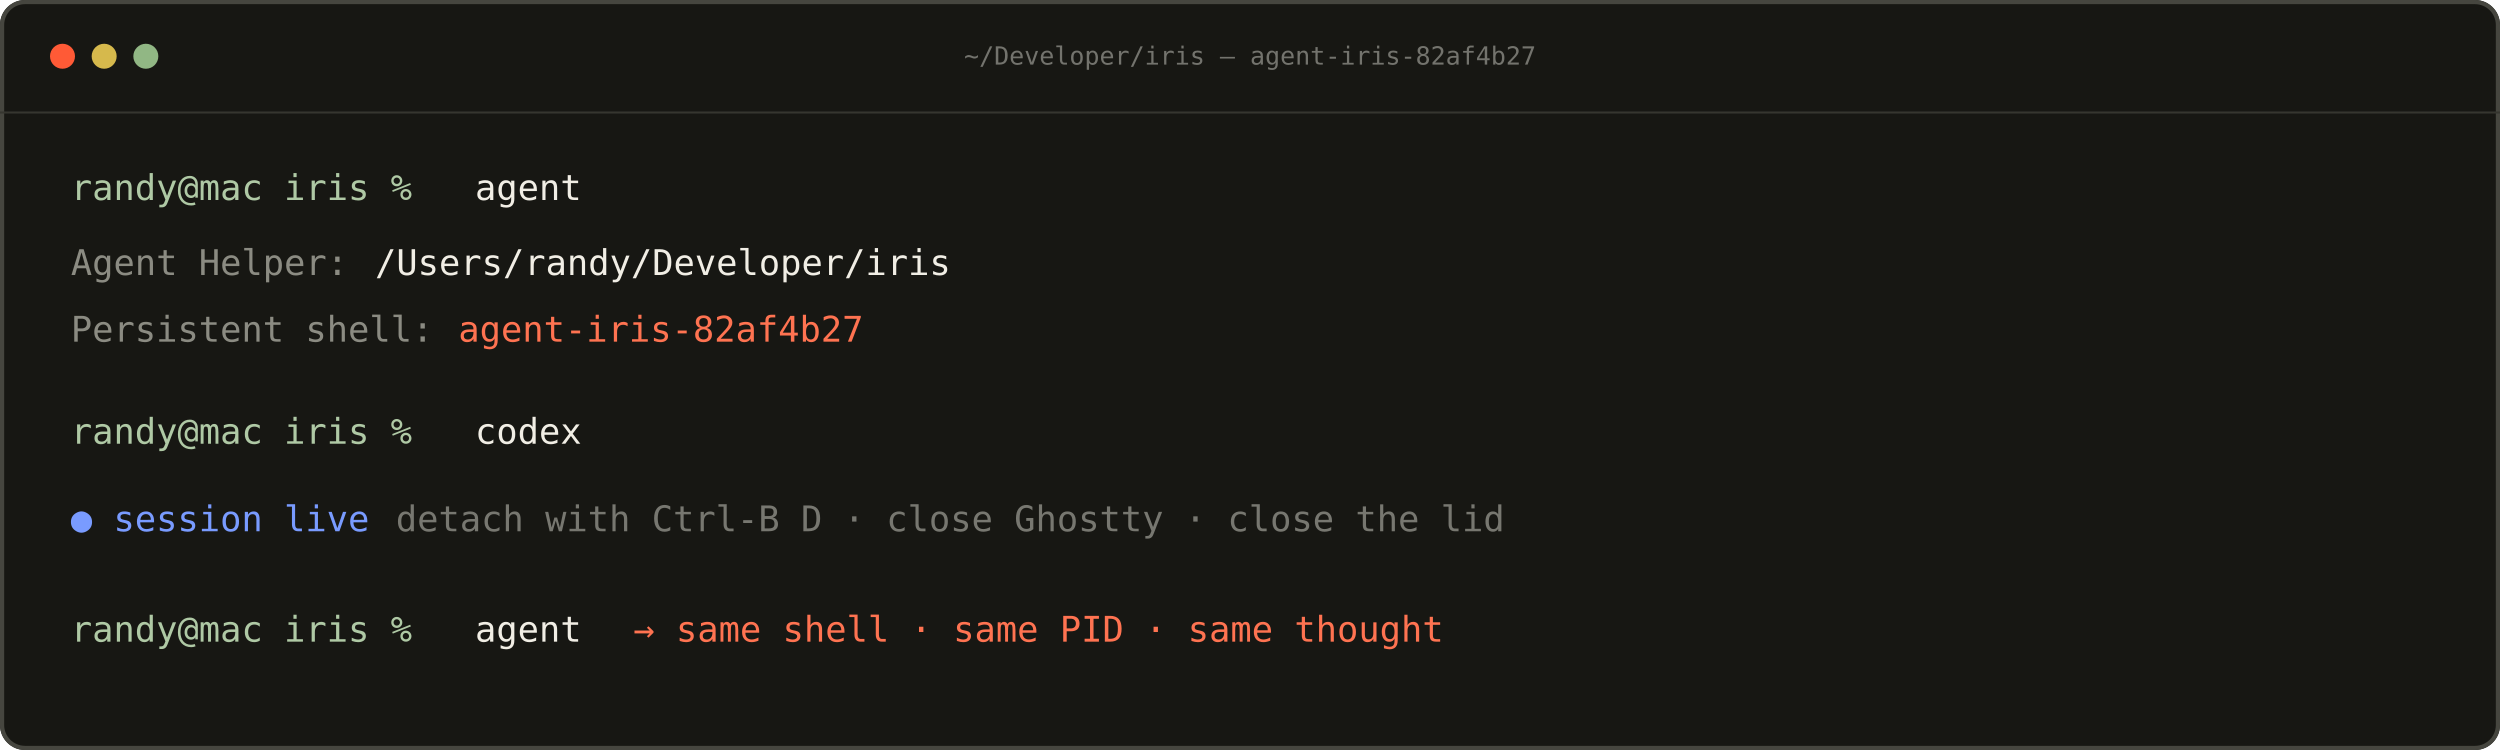
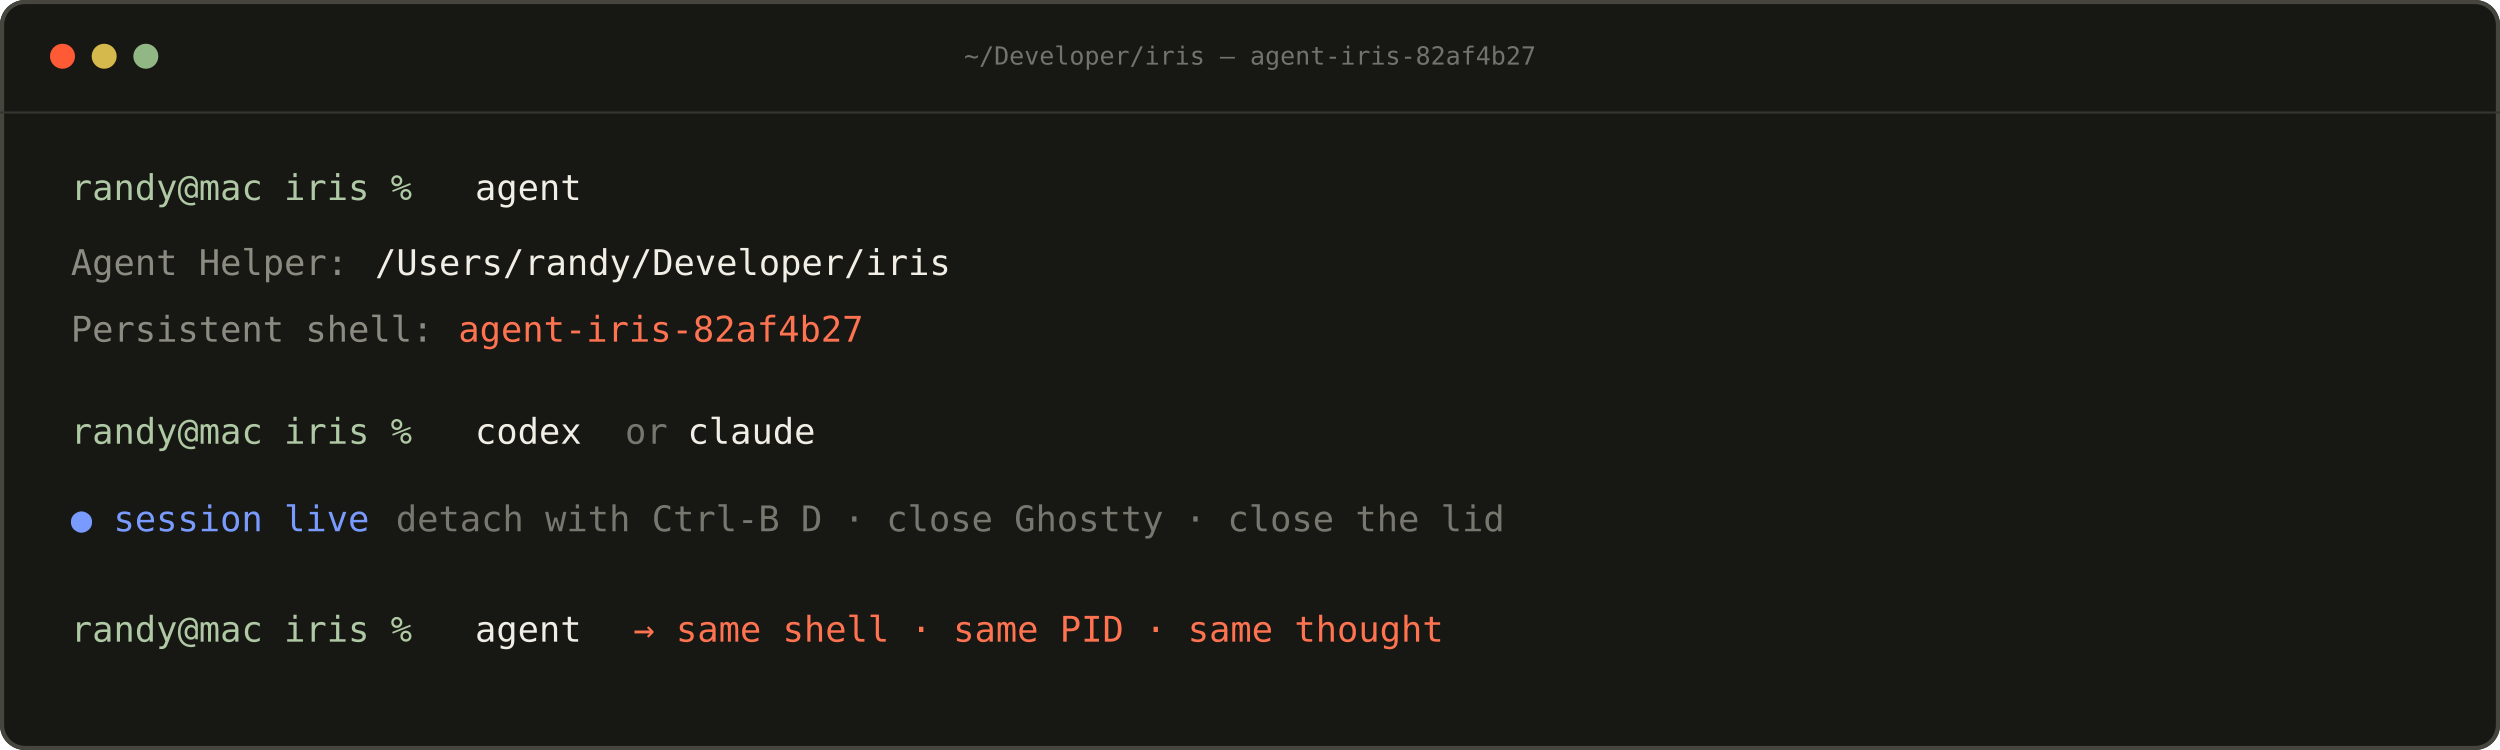
<svg xmlns="http://www.w3.org/2000/svg" width="1200" height="360" viewBox="0 0 1200 360" role="img" aria-labelledby="title desc">
  <rect width="1200" height="360" rx="12" fill="#171713" />
  <rect x="1" y="1" width="1198" height="358" rx="11" fill="none" stroke="#46463F" stroke-width="2" />
  <circle cx="30" cy="27" r="6" fill="#FF5A36" />
  <circle cx="50" cy="27" r="6" fill="#D6B94C" />
  <circle cx="70" cy="27" r="6" fill="#91B784" />
  <text x="600" y="31" text-anchor="middle" fill="#73736D" font-family="ui-monospace, SFMono-Regular, Menlo, monospace" font-size="12">~/Developer/iris — agent-iris-82af4b27</text>
  <path d="M0 54H1200" stroke="#36362F" />
  <g font-family="ui-monospace, SFMono-Regular, Menlo, monospace" font-size="17">
    <text x="34" y="96" fill="#AFC9A5">randy@mac iris %</text>
    <text x="228" y="96" fill="#F1EEE5">agent</text>
    <text x="34" y="132" fill="#8B8B82">Agent Helper:</text>
    <text x="180" y="132" fill="#F1EEE5">/Users/randy/Developer/iris</text>
    <text x="34" y="164" fill="#8B8B82">Persistent shell:</text>
    <text x="220" y="164" fill="#FF7351">agent-iris-82af4b27</text>
    <text x="34" y="213" fill="#AFC9A5">randy@mac iris %</text>
    <text x="228" y="213" fill="#F1EEE5">codex</text>
+     <text x="300" y="213" fill="#777770">or</text>
+     <text x="330" y="213" fill="#F1EEE5">claude</text>
    <text x="34" y="255" fill="#799BFF">● session live</text>
    <text x="190" y="255" fill="#777770">detach with Ctrl-B D · close Ghostty · close the lid</text>
    <text x="34" y="308" fill="#AFC9A5">randy@mac iris %</text>
    <text x="228" y="308" fill="#F1EEE5">agent</text>
    <text x="304" y="308" fill="#FF7351">→ same shell · same PID · same thought</text>
  </g>
</svg>
